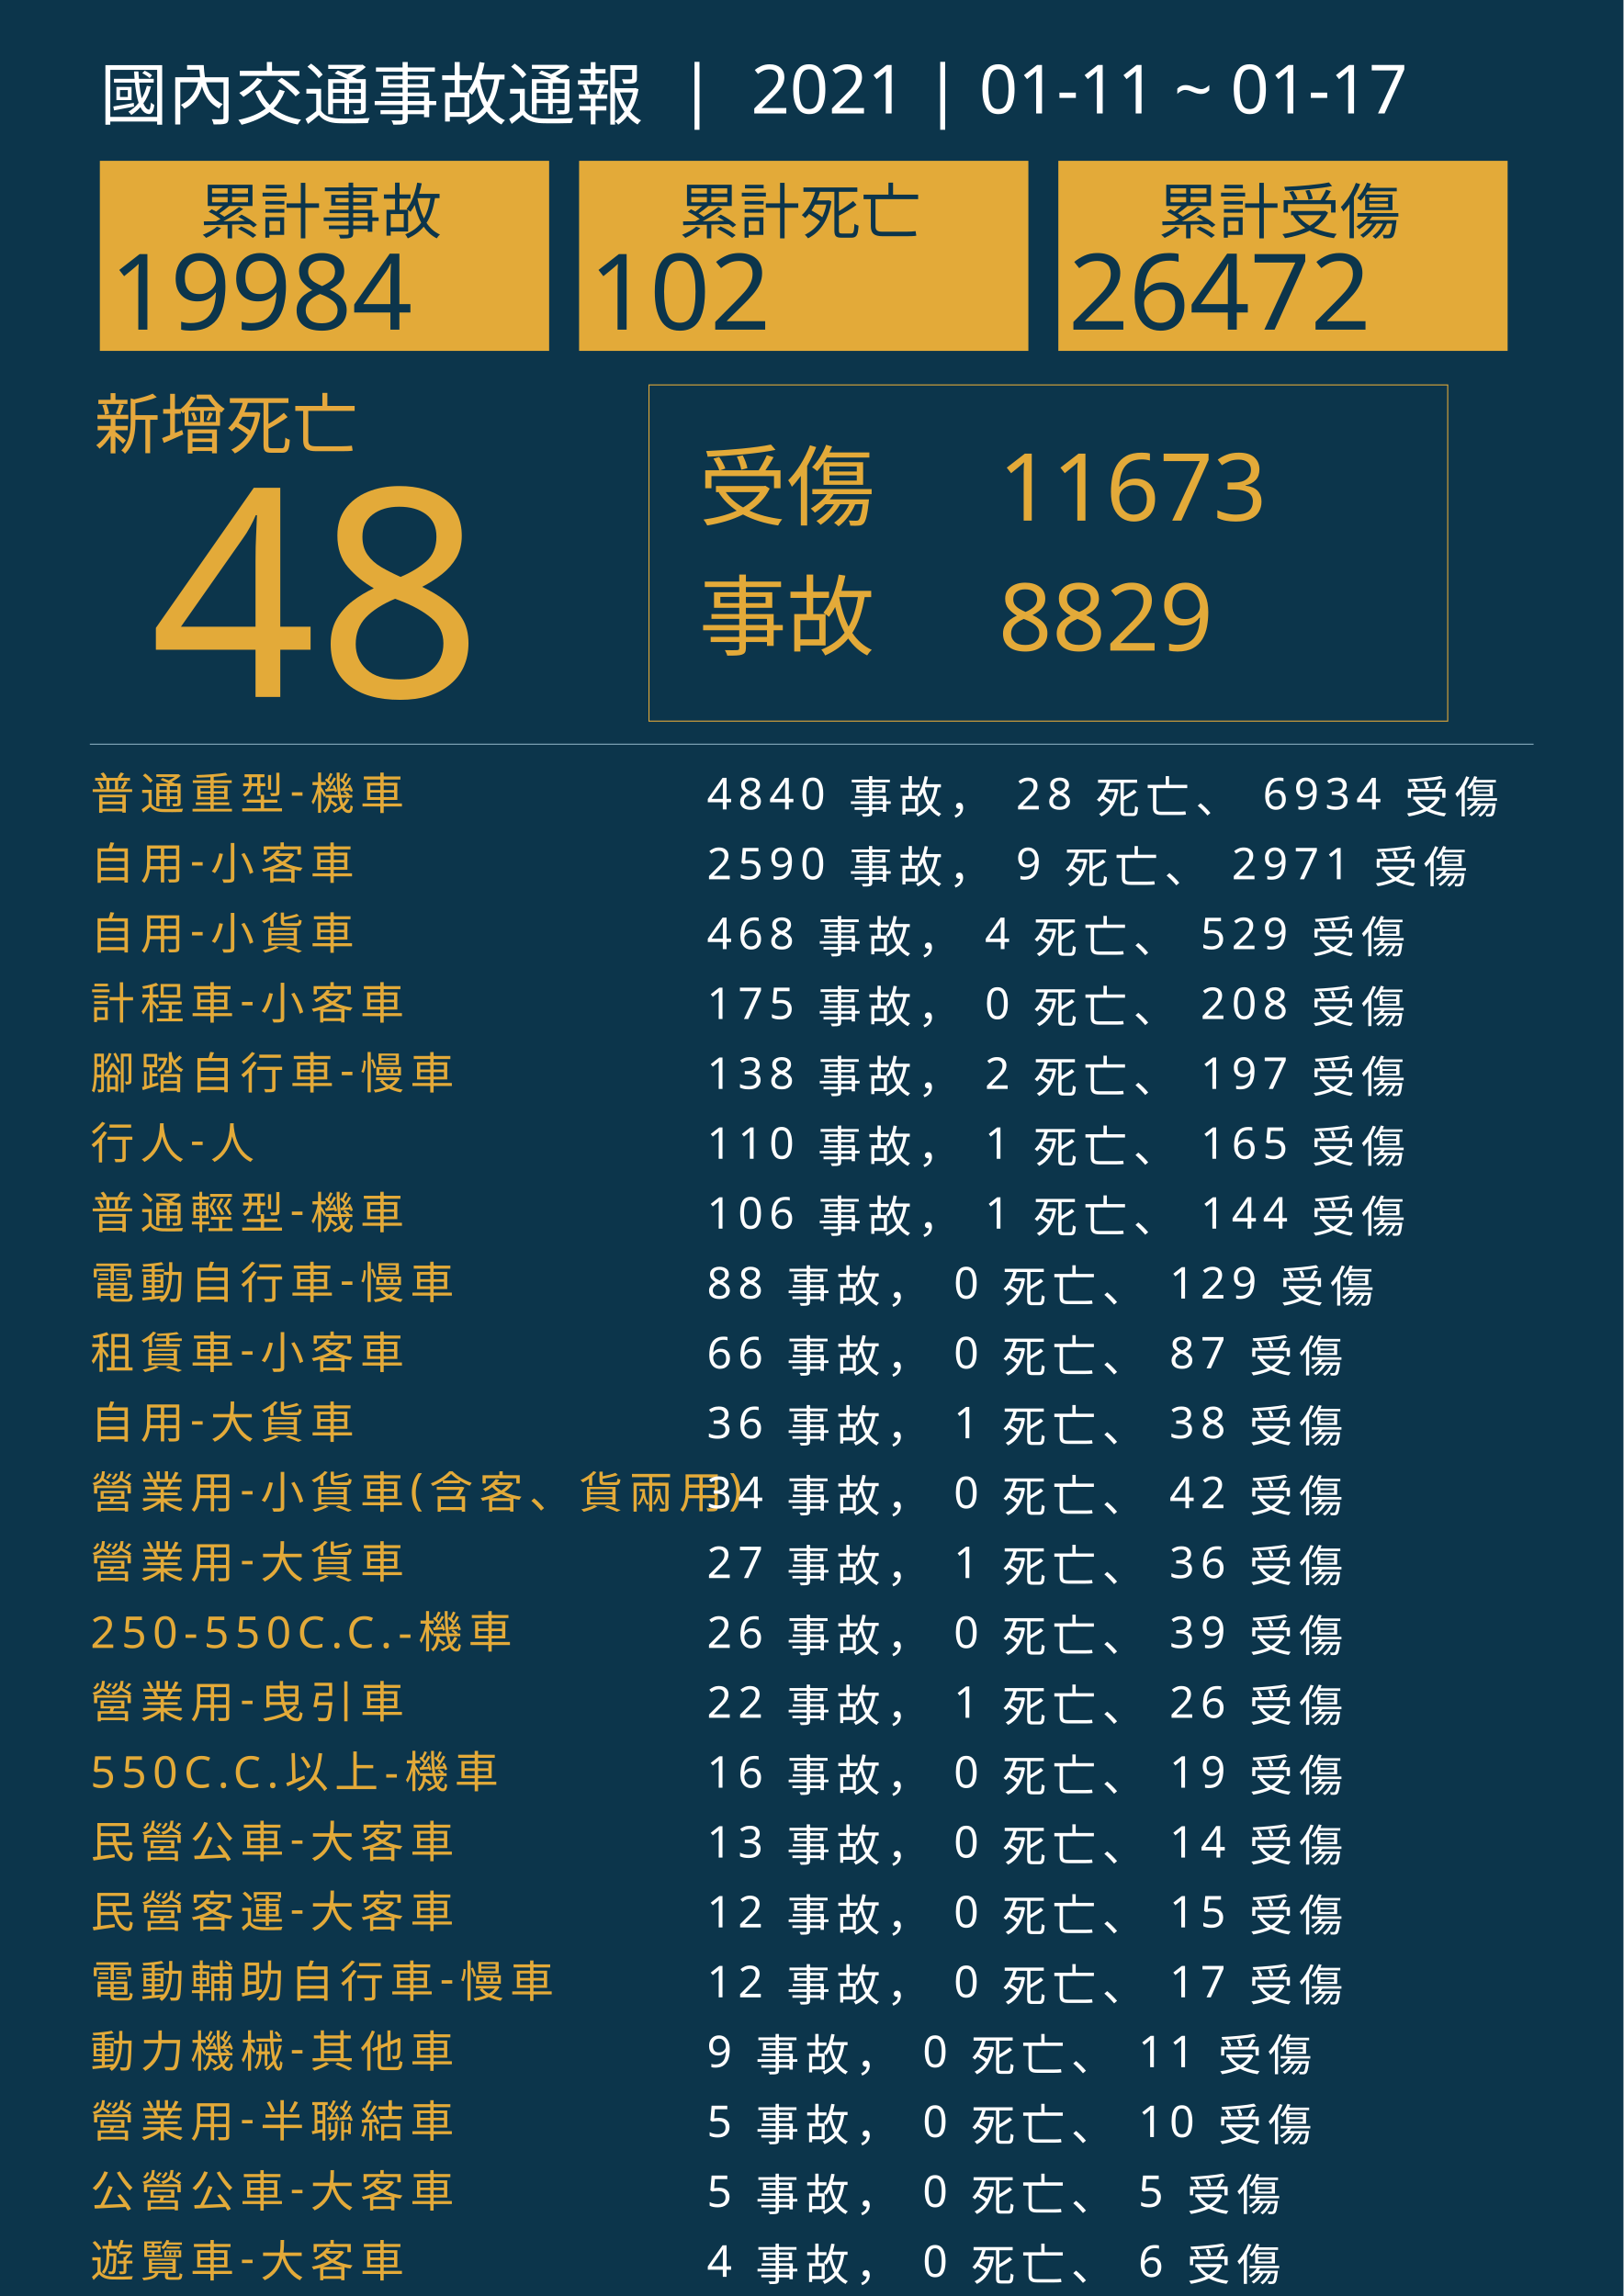
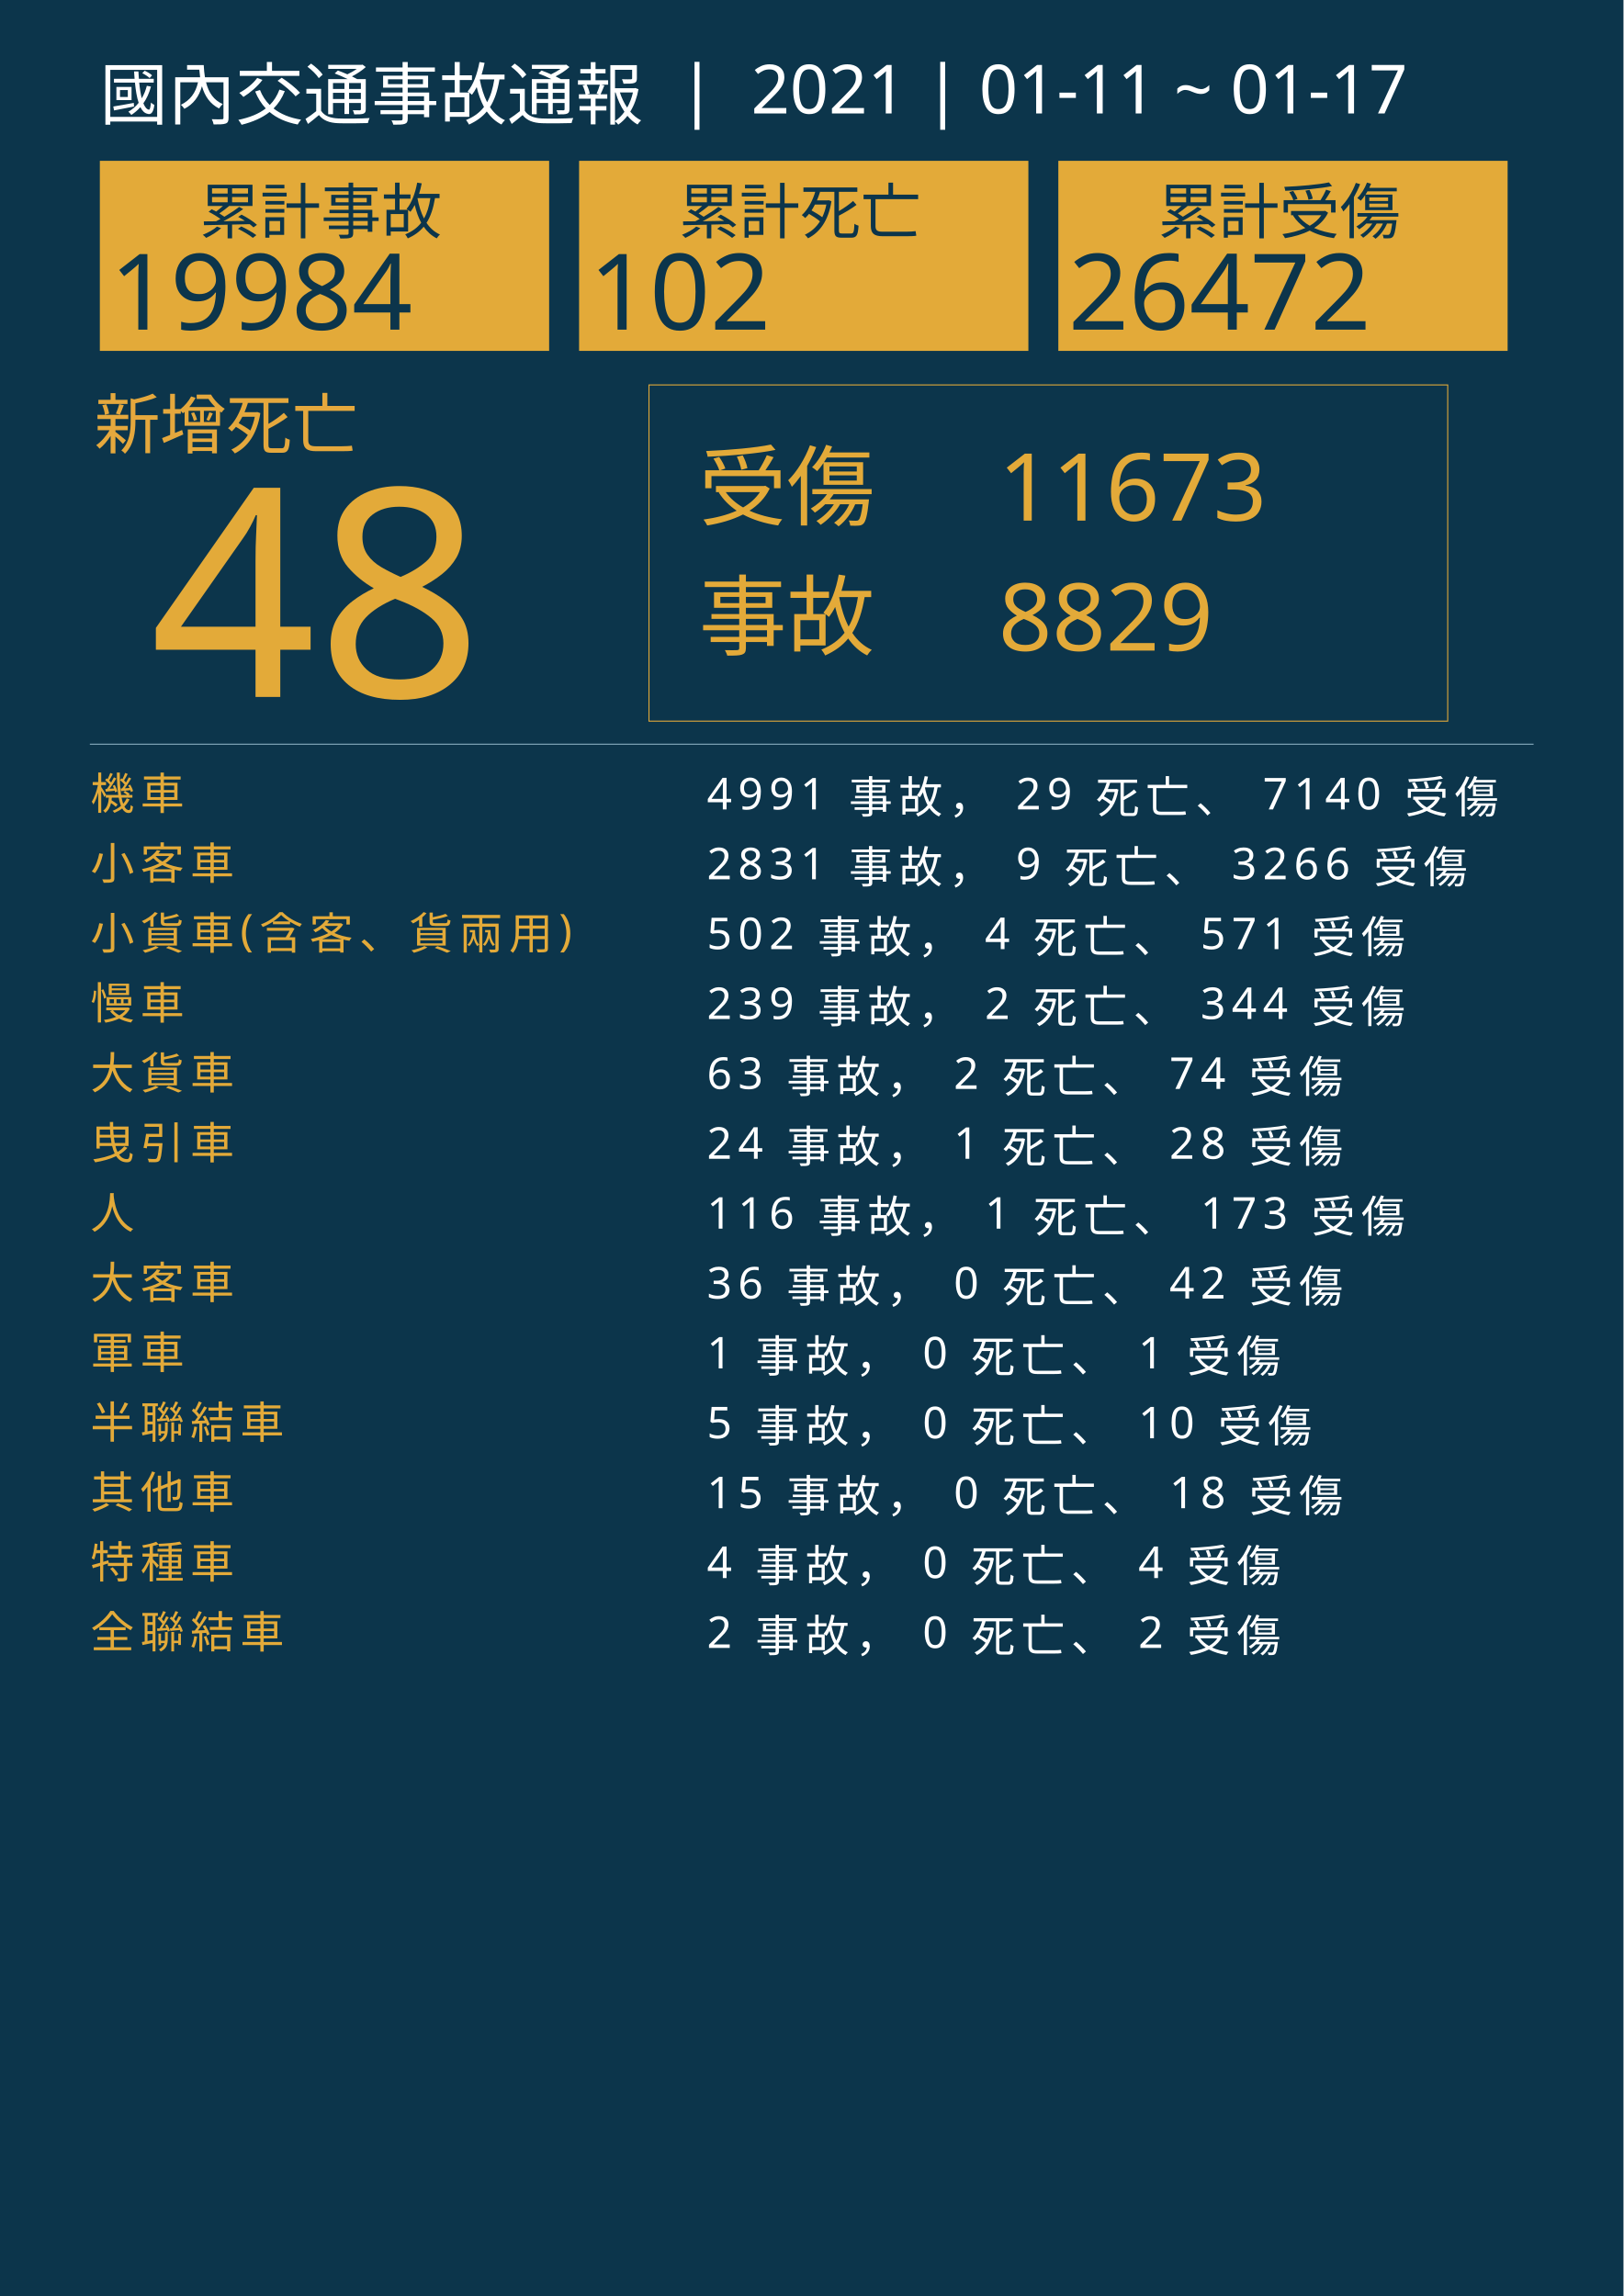
<svg xmlns="http://www.w3.org/2000/svg" version="1.1" id="圖層_1" x="0px" y="0px" viewBox="0 0 1626 2300" style="enable-background:new 0 0 1626 2300;" xml:space="preserve">
  <style type="text/css">
	.st0{fill:#0C354B;}
	.st1{fill:#E5A83D;}
	.st2{font-family:'NotoSansCJKtc-Bold-B5pc-H';}
	.st3{font-size:66px;}
	.st4{fill:#E3AA39;}
	.st5{font-family:'Arial-BoldMT';}
	.st6{font-size:291.776px;}
	.st7{fill:none;stroke:#E3AA39;stroke-miterlimit:10;}
	.st8{font-family:'NotoSansCJKtc-Light-B5pc-H';}
	.st9{font-size:88px;}
	.st10{font-family:'NotoSansCJKtc-Medium-B5pc-H';}
	.st11{font-size:94px;}
	.st12{fill:none;stroke:#8AAFC1;stroke-miterlimit:10;}
	.st13{font-size:60.649px;}
	.st14{font-size:106px;}
	.st15{fill:none;}
	.st16{font-size:44px;}
	.st17{letter-spacing:6;}
	.st18{fill:#FFFFFF;}
	.st19{letter-spacing:1;}
	.st20{font-size:68px;}
</style>
  <rect class="st0" width="1626" height="2300" />
  <text transform="matrix(1 0 0 1 94.5001 449.017)" class="st1 st2 st3">新增死亡</text>
  <g>
    <text transform="matrix(1 0 0 1 150 698.1412)" class="st4 st5 st6">48</text>
  </g>
  <g>
    <rect x="650" y="385.6" class="st7" width="800" height="336.8" />
    <g>
      <text transform="matrix(1 0 0 1 700 519.593)" class="st4 st8 st9">受傷</text>
      <text transform="matrix(1 0 0 1 1000 521.5084)" class="st4 st10 st11">11673</text>
      <text transform="matrix(1 0 0 1 1000 651.7274)" class="st4 st10 st11">8829</text>
      <text transform="matrix(1 0 0 1 700 649.4965)" class="st4 st8 st9">事故</text>
    </g>
  </g>
  <line class="st12" x1="90" y1="745.5" x2="1536" y2="745.5" />
  <g>
    <g>
      <rect x="100" y="161.1" class="st4" width="450" height="190.4" />
      <g>
        <text transform="matrix(1 0 0 1 200 233.9079)" class="st0 st10 st13">累計事故</text>
        <g>
          <text transform="matrix(1 0 0 1 110 330.2121)" class="st0 st5 st14">19984</text>
        </g>
      </g>
    </g>
    <g>
      <rect x="580" y="161.1" class="st4" width="450" height="190.4" />
      <g>
        <text transform="matrix(1 0 0 1 680 233.908)" class="st0 st10 st13">累計死亡</text>
        <g>
          <text transform="matrix(1 0 0 1 590 330.2122)" class="st0 st5 st14">102</text>
        </g>
      </g>
    </g>
    <g>
      <rect x="1060" y="161.1" class="st4" width="450" height="190.4" />
      <g>
        <text transform="matrix(1 0 0 1 1160 233.908)" class="st0 st10 st13">累計受傷</text>
        <g>
          <text transform="matrix(1 0 0 1 1070 330.2122)" class="st0 st5 st14">26472</text>
        </g>
      </g>
    </g>
  </g>
  <rect x="90.6" y="772.1" class="st15" width="1141.8" height="314.8" />
  <text transform="matrix(1 0 0 1 90.5591 810.7965)">
-     <tspan x="0" y="0" class="st4 st10 st16 st17">普通重型-機車</tspan>
-     <tspan x="600" y="0" class="st18 st10 st16 st17"> 4840 事故， 28 死亡、 6934 受傷</tspan>
-     <tspan x="0" y="70" class="st4 st10 st16 st17">自用-小客車</tspan>
-     <tspan x="600" y="70" class="st18 st10 st16 st17"> 2590 事故， 9 死亡、 2971 受傷</tspan>
-     <tspan x="0" y="140" class="st4 st10 st16 st17">自用-小貨車</tspan>
-     <tspan x="600" y="140" class="st18 st10 st16 st17"> 468 事故， 4 死亡、 529 受傷</tspan>
-     <tspan x="0" y="210" class="st4 st10 st16 st17">計程車-小客車</tspan>
-     <tspan x="600" y="210" class="st18 st10 st16 st17"> 175 事故， 0 死亡、 208 受傷</tspan>
-     <tspan x="0" y="280" class="st4 st10 st16 st17">腳踏自行車-慢車</tspan>
-     <tspan x="600" y="280" class="st18 st10 st16 st17"> 138 事故， 2 死亡、 197 受傷</tspan>
-     <tspan x="0" y="350" class="st4 st10 st16 st17">行人-人</tspan>
-     <tspan x="600" y="350" class="st18 st10 st16 st17"> 110 事故， 1 死亡、 165 受傷</tspan>
-     <tspan x="0" y="420" class="st4 st10 st16 st17">普通輕型-機車</tspan>
-     <tspan x="600" y="420" class="st18 st10 st16 st17"> 106 事故， 1 死亡、 144 受傷</tspan>
-     <tspan x="0" y="490" class="st4 st10 st16 st17">電動自行車-慢車</tspan>
-     <tspan x="600" y="490" class="st18 st10 st16 st17"> 88 事故， 0 死亡、 129 受傷</tspan>
-     <tspan x="0" y="560" class="st4 st10 st16 st17">租賃車-小客車</tspan>
-     <tspan x="600" y="560" class="st18 st10 st16 st17"> 66 事故， 0 死亡、 87 受傷</tspan>
-     <tspan x="0" y="630" class="st4 st10 st16 st17">自用-大貨車</tspan>
-     <tspan x="600" y="630" class="st18 st10 st16 st17"> 36 事故， 1 死亡、 38 受傷</tspan>
-     <tspan x="0" y="700" class="st4 st10 st16 st17">營業用-小貨車(含客、貨兩用)</tspan>
-     <tspan x="600" y="700" class="st18 st10 st16 st17"> 34 事故， 0 死亡、 42 受傷</tspan>
-     <tspan x="0" y="770" class="st4 st10 st16 st17">營業用-大貨車</tspan>
-     <tspan x="600" y="770" class="st18 st10 st16 st17"> 27 事故， 1 死亡、 36 受傷</tspan>
-     <tspan x="0" y="840" class="st4 st10 st16 st17">250-550C.C.-機車</tspan>
-     <tspan x="600" y="840" class="st18 st10 st16 st17"> 26 事故， 0 死亡、 39 受傷</tspan>
-     <tspan x="0" y="910" class="st4 st10 st16 st17">營業用-曳引車</tspan>
-     <tspan x="600" y="910" class="st18 st10 st16 st17"> 22 事故， 1 死亡、 26 受傷</tspan>
-     <tspan x="0" y="980" class="st4 st10 st16 st17">550C.C.以上-機車</tspan>
-     <tspan x="600" y="980" class="st18 st10 st16 st17"> 16 事故， 0 死亡、 19 受傷</tspan>
-     <tspan x="0" y="1050" class="st4 st10 st16 st17">民營公車-大客車</tspan>
-     <tspan x="600" y="1050" class="st18 st10 st16 st17"> 13 事故， 0 死亡、 14 受傷</tspan>
-     <tspan x="0" y="1120" class="st4 st10 st16 st17">民營客運-大客車</tspan>
-     <tspan x="600" y="1120" class="st18 st10 st16 st17"> 12 事故， 0 死亡、 15 受傷</tspan>
-     <tspan x="0" y="1190" class="st4 st10 st16 st17">電動輔助自行車-慢車</tspan>
-     <tspan x="600" y="1190" class="st18 st10 st16 st17"> 12 事故， 0 死亡、 17 受傷</tspan>
-     <tspan x="0" y="1260" class="st4 st10 st16 st17">動力機械-其他車</tspan>
-     <tspan x="600" y="1260" class="st18 st10 st16 st17"> 9 事故， 0 死亡、 11 受傷</tspan>
-     <tspan x="0" y="1330" class="st4 st10 st16 st17">營業用-半聯結車</tspan>
-     <tspan x="600" y="1330" class="st18 st10 st16 st17"> 5 事故， 0 死亡、 10 受傷</tspan>
-     <tspan x="0" y="1400" class="st4 st10 st16 st17">公營公車-大客車</tspan>
-     <tspan x="600" y="1400" class="st18 st10 st16 st17"> 5 事故， 0 死亡、 5 受傷</tspan>
-     <tspan x="0" y="1470" class="st4 st10 st16 st17">遊覽車-大客車</tspan>
-     <tspan x="600" y="1470" class="st18 st10 st16 st17"> 4 事故， 0 死亡、 6 受傷</tspan>
-     <tspan x="0" y="1540" class="st4 st10 st16 st17">其他人-人</tspan>
-     <tspan x="600" y="1540" class="st18 st10 st16 st17"> 4 事故， 0 死亡、 5 受傷</tspan>
-     <tspan x="0" y="1610" class="st4 st10 st16 st17">小型輕型-機車</tspan>
-     <tspan x="600" y="1610" class="st18 st10 st16 st17"> 3 事故， 0 死亡、 4 受傷</tspan>
-     <tspan x="0" y="1680" class="st4 st10 st16 st17">拼裝車-其他車</tspan>
-     <tspan x="600" y="1680" class="st18 st10 st16 st17"> 2 事故， 0 死亡、 2 受傷</tspan>
-     <tspan x="0" y="1750" class="st4 st10 st16 st17">營業用-全聯結車</tspan>
-     <tspan x="600" y="1750" class="st18 st10 st16 st17"> 2 事故， 0 死亡、 2 受傷</tspan>
-     <tspan x="0" y="1820" class="st4 st10 st16 st17">自用-曳引車</tspan>
-     <tspan x="600" y="1820" class="st18 st10 st16 st17"> 2 事故， 0 死亡、 2 受傷</tspan>
-     <tspan x="0" y="1890" class="st4 st10 st16 st17">其他車-其他車</tspan>
-     <tspan x="600" y="1890" class="st18 st10 st16 st17"> 2 事故， 0 死亡、 3 受傷</tspan>
-     <tspan x="0" y="1960" class="st4 st10 st16 st17">農耕用車-其他車</tspan>
-     <tspan x="600" y="1960" class="st18 st10 st16 st17"> 2 事故， 0 死亡、 2 受傷</tspan>
-     <tspan x="0" y="2030" class="st4 st10 st16 st17">乘客-人</tspan>
-     <tspan x="600" y="2030" class="st18 st10 st16 st17"> 2 事故， 0 死亡、 3 受傷</tspan>
-     <tspan x="0" y="2100" class="st4 st10 st16 st17">公營客運-大客車</tspan>
-     <tspan x="600" y="2100" class="st18 st10 st16 st17"> 1 事故， 0 死亡、 1 受傷</tspan>
-     <tspan x="0" y="2170" class="st4 st10 st16 st17">警備車-特種車</tspan>
-     <tspan x="600" y="2170" class="st18 st10 st16 st17"> 1 事故， 0 死亡、 1 受傷</tspan>
-     <tspan x="0" y="2240" class="st4 st10 st16 st17">小型車-軍車</tspan>
-     <tspan x="600" y="2240" class="st18 st10 st16 st17"> 1 事故， 0 死亡、 1 受傷</tspan>
-     <tspan x="0" y="2310" class="st4 st10 st16 st17">其他特種車-特種車</tspan>
-     <tspan x="600" y="2310" class="st18 st10 st16 st17"> 1 事故， 0 死亡、 1 受傷</tspan>
-     <tspan x="0" y="2380" class="st4 st10 st16 st17">人力車-慢車</tspan>
-     <tspan x="600" y="2380" class="st18 st10 st16 st17"> 1 事故， 0 死亡、 1 受傷</tspan>
-     <tspan x="0" y="2450" class="st4 st10 st16 st17">救護車-特種車</tspan>
-     <tspan x="600" y="2450" class="st18 st10 st16 st17"> 1 事故， 0 死亡、 1 受傷</tspan>
-     <tspan x="0" y="2520" class="st4 st10 st16 st17">自用大客車-大客車</tspan>
-     <tspan x="600" y="2520" class="st18 st10 st16 st17"> 1 事故， 0 死亡、 1 受傷</tspan>
-     <tspan x="0" y="2590" class="st4 st10 st16 st17">消防車-特種車</tspan>
-     <tspan x="600" y="2590" class="st18 st10 st16 st17"> 1 事故， 0 死亡、 1 受傷</tspan>
+     <tspan x="0" y="0" class="st4 st10 st16 st17">機車</tspan>
+     <tspan x="600" y="0" class="st18 st10 st16 st17"> 4991 事故， 29 死亡、 7140 受傷</tspan>
+     <tspan x="0" y="70" class="st4 st10 st16 st17">小客車</tspan>
+     <tspan x="600" y="70" class="st18 st10 st16 st17"> 2831 事故， 9 死亡、 3266 受傷</tspan>
+     <tspan x="0" y="140" class="st4 st10 st16 st17">小貨車(含客、貨兩用)</tspan>
+     <tspan x="600" y="140" class="st18 st10 st16 st17"> 502 事故， 4 死亡、 571 受傷</tspan>
+     <tspan x="0" y="210" class="st4 st10 st16 st17">慢車</tspan>
+     <tspan x="600" y="210" class="st18 st10 st16 st17"> 239 事故， 2 死亡、 344 受傷</tspan>
+     <tspan x="0" y="280" class="st4 st10 st16 st17">大貨車</tspan>
+     <tspan x="600" y="280" class="st18 st10 st16 st17"> 63 事故， 2 死亡、 74 受傷</tspan>
+     <tspan x="0" y="350" class="st4 st10 st16 st17">曳引車</tspan>
+     <tspan x="600" y="350" class="st18 st10 st16 st17"> 24 事故， 1 死亡、 28 受傷</tspan>
+     <tspan x="0" y="420" class="st4 st10 st16 st17">人</tspan>
+     <tspan x="600" y="420" class="st18 st10 st16 st17"> 116 事故， 1 死亡、 173 受傷</tspan>
+     <tspan x="0" y="490" class="st4 st10 st16 st17">大客車</tspan>
+     <tspan x="600" y="490" class="st18 st10 st16 st17"> 36 事故， 0 死亡、 42 受傷</tspan>
+     <tspan x="0" y="560" class="st4 st10 st16 st17">軍車</tspan>
+     <tspan x="600" y="560" class="st18 st10 st16 st17"> 1 事故， 0 死亡、 1 受傷</tspan>
+     <tspan x="0" y="630" class="st4 st10 st16 st17">半聯結車</tspan>
+     <tspan x="600" y="630" class="st18 st10 st16 st17"> 5 事故， 0 死亡、 10 受傷</tspan>
+     <tspan x="0" y="700" class="st4 st10 st16 st17">其他車</tspan>
+     <tspan x="600" y="700" class="st18 st10 st16 st17"> 15 事故， 0 死亡、 18 受傷</tspan>
+     <tspan x="0" y="770" class="st4 st10 st16 st17">特種車</tspan>
+     <tspan x="600" y="770" class="st18 st10 st16 st17"> 4 事故， 0 死亡、 4 受傷</tspan>
+     <tspan x="0" y="840" class="st4 st10 st16 st17">全聯結車</tspan>
+     <tspan x="600" y="840" class="st18 st10 st16 st17"> 2 事故， 0 死亡、 2 受傷</tspan>
  </text>
  <text transform="matrix(1 0 0 1 100 119.2712)" class="st18 st8 st20">國內交通事故通報  |  2021 | 01-11 ~ 01-17</text>
</svg>
